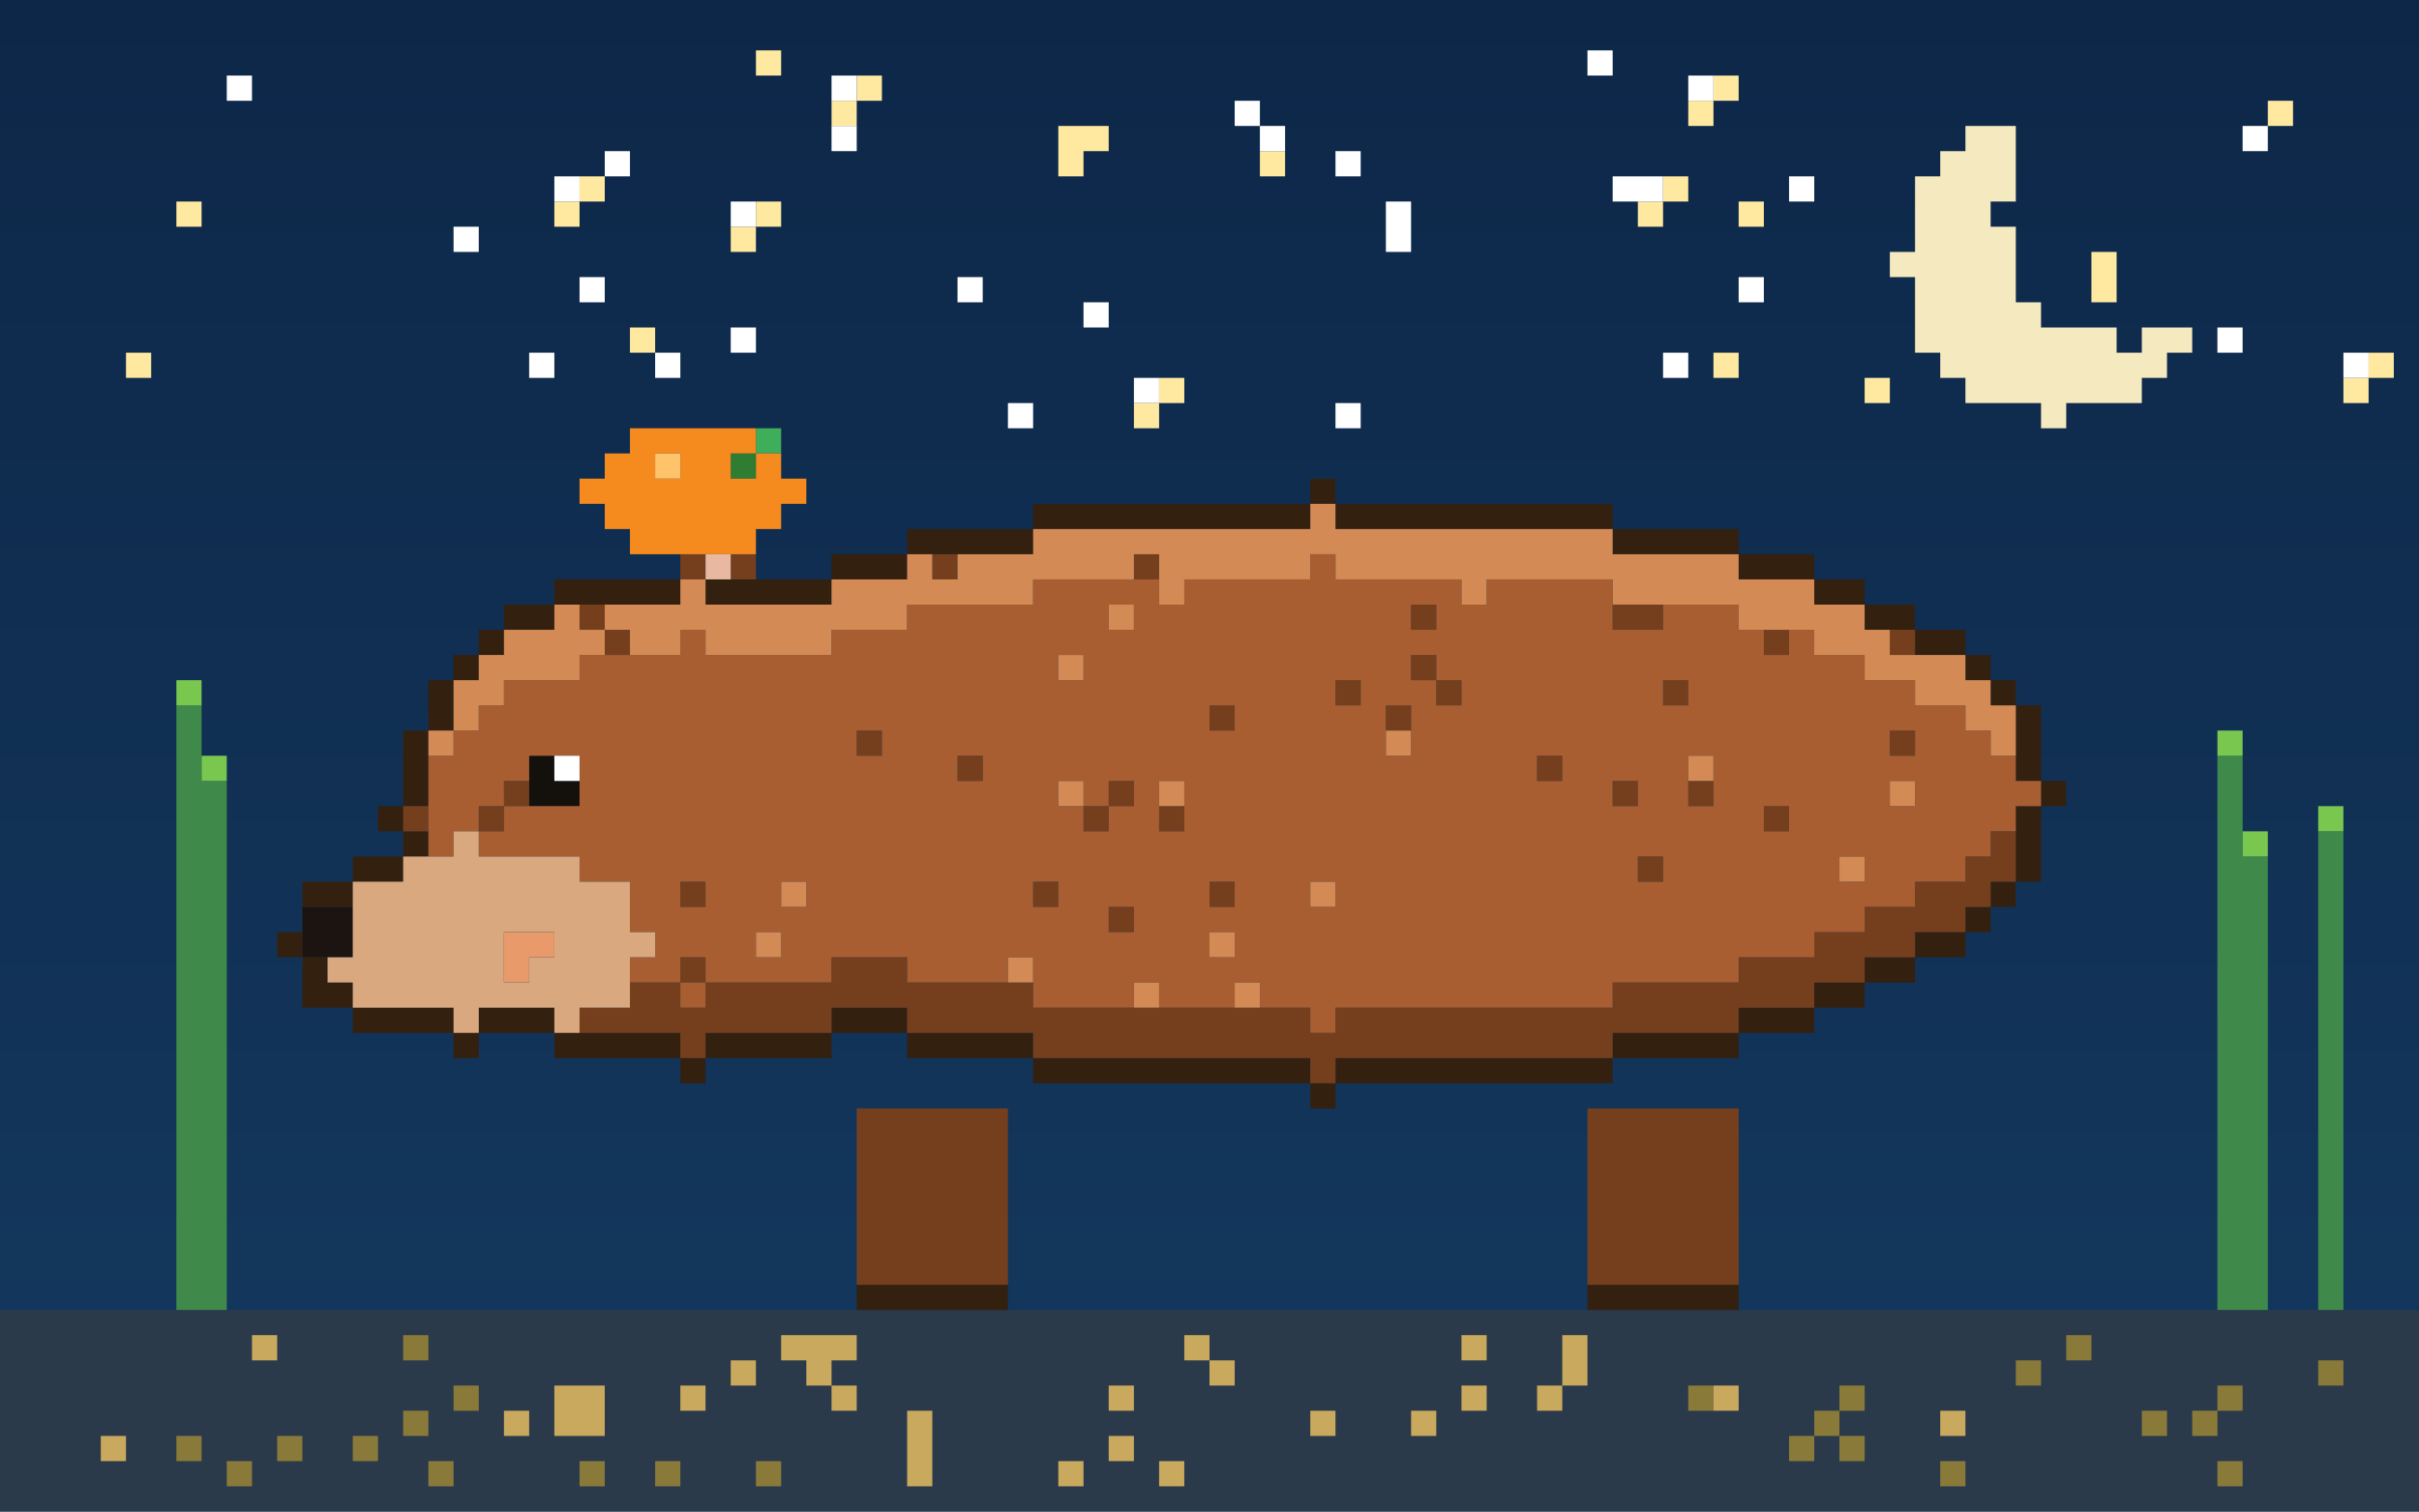
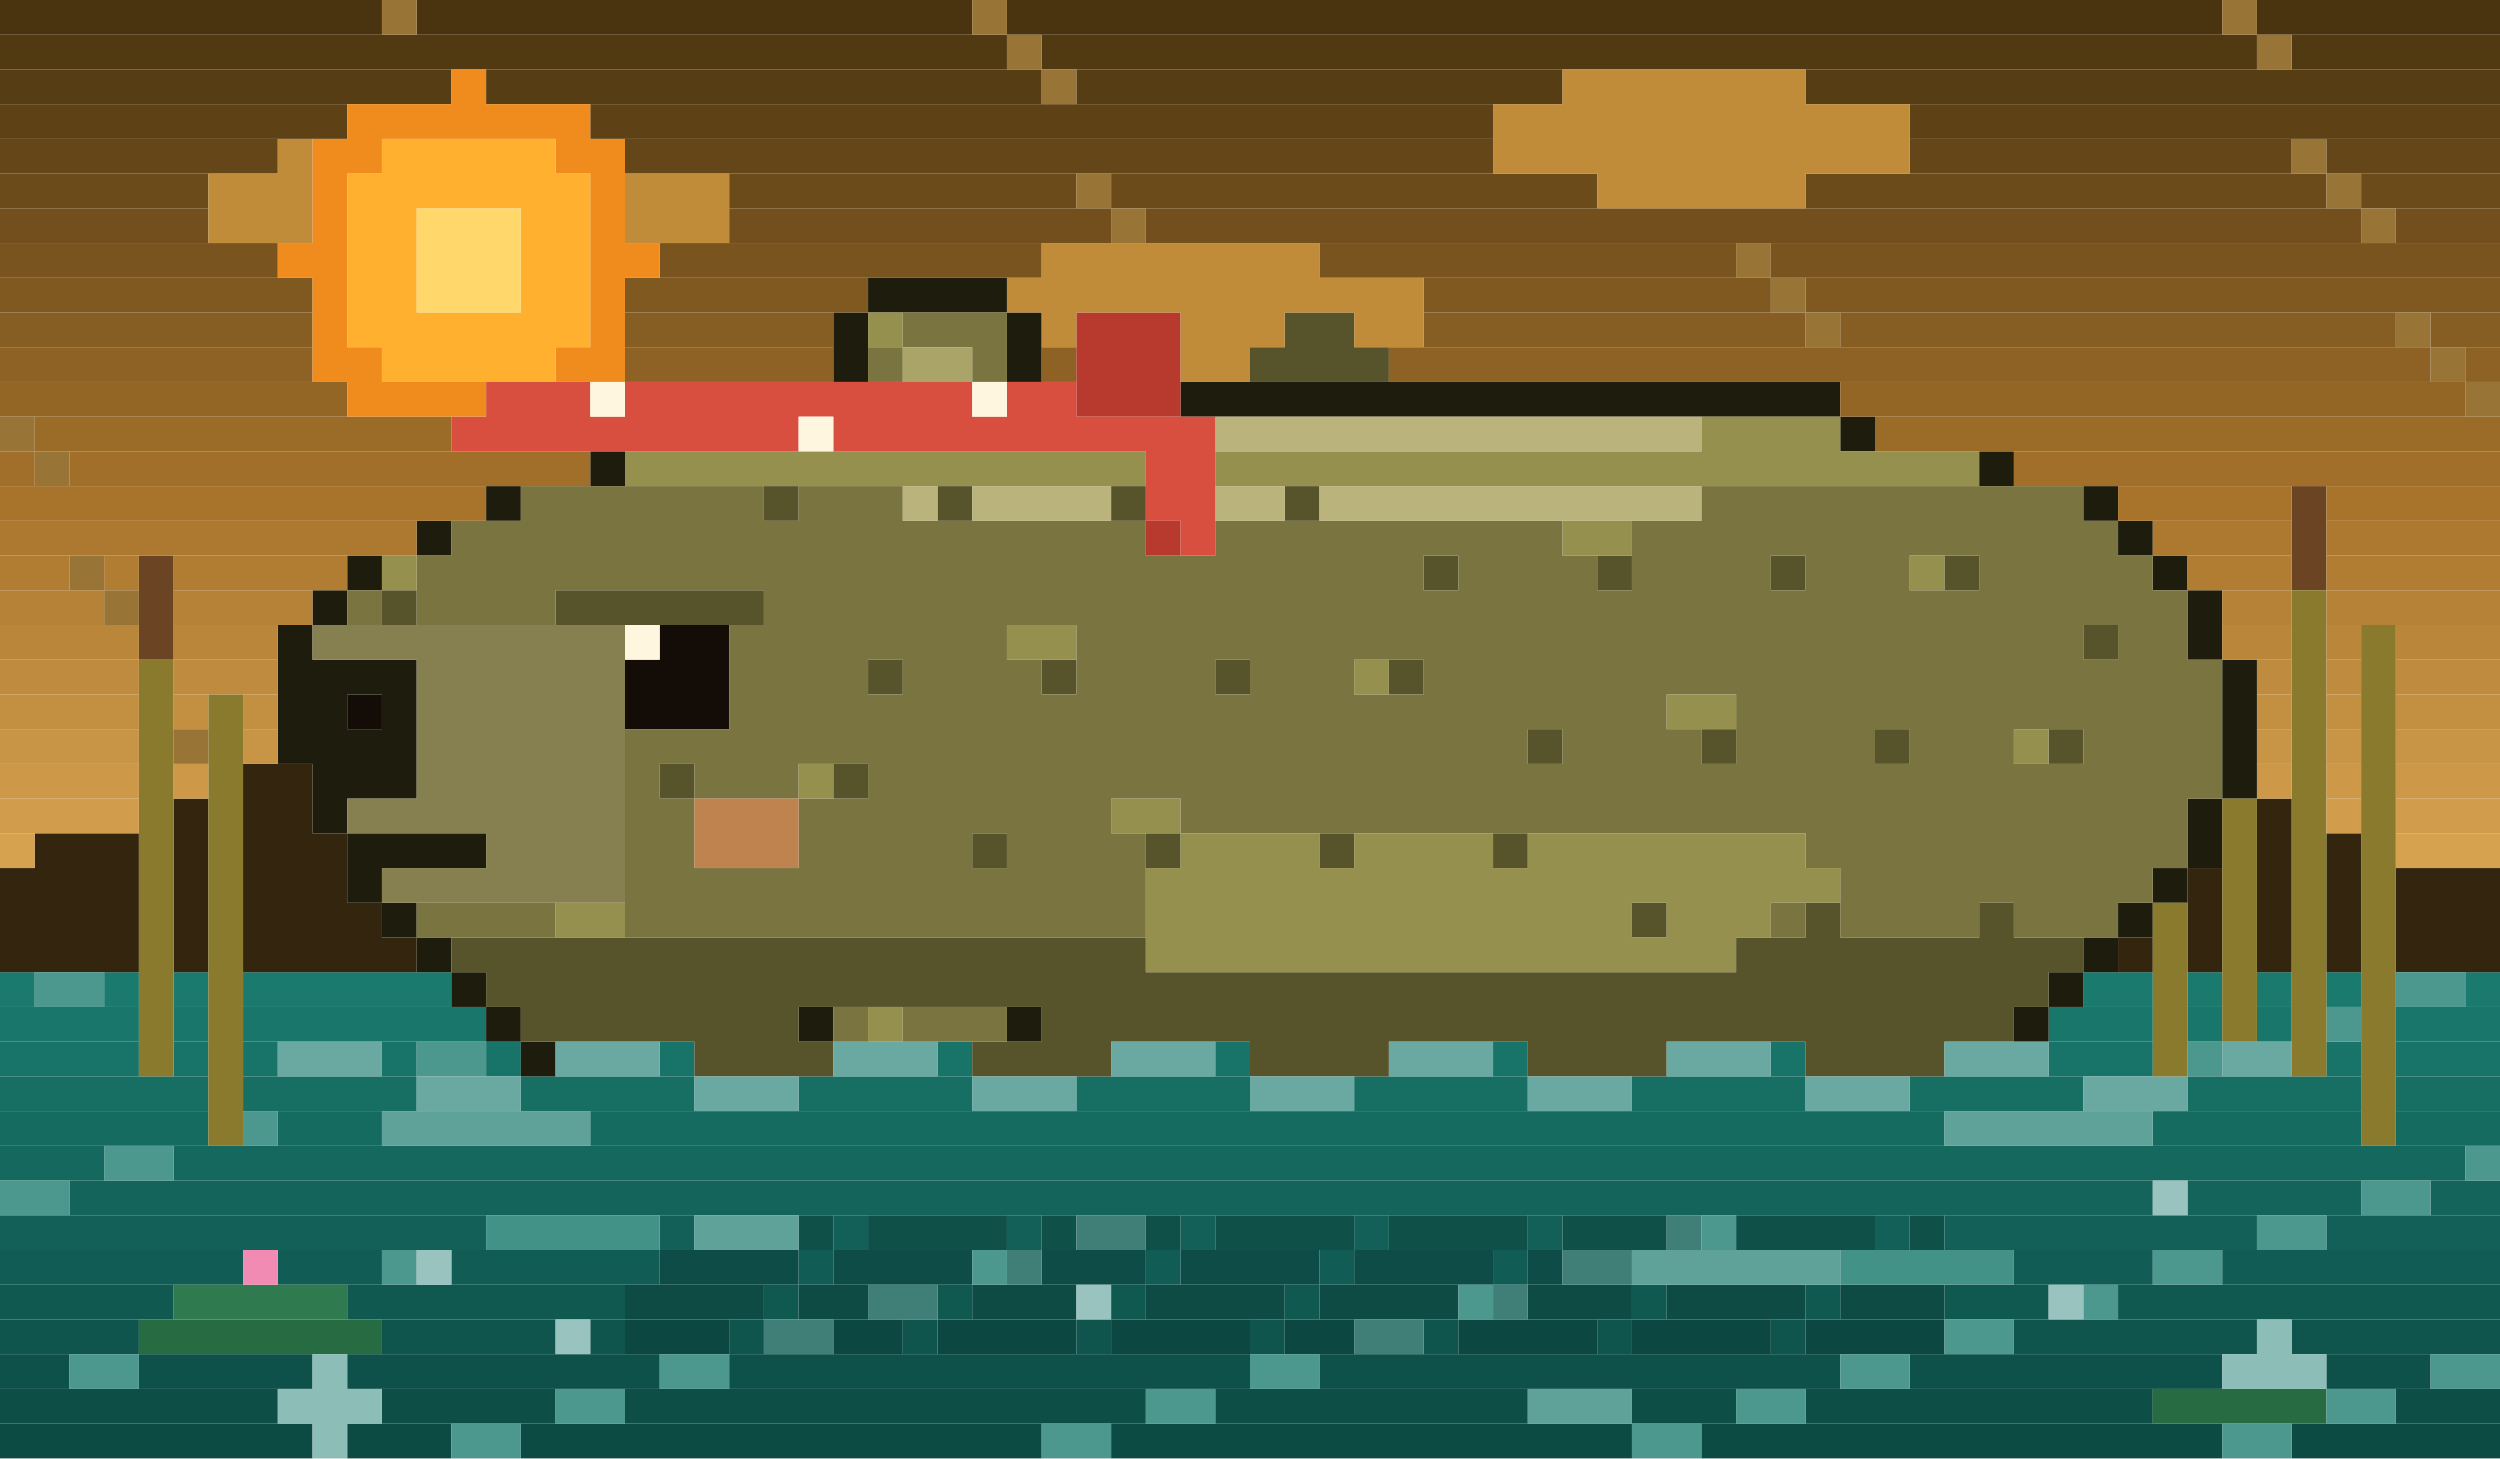
- <svg xmlns="http://www.w3.org/2000/svg" viewBox="0 0 480 300">
-   <defs>
-     <linearGradient id="g" x1="0" y1="0" x2="0" y2="1">
-       <stop offset="0" stop-color="#0d2748" />
-       <stop offset="1" stop-color="#14395f" />
-     </linearGradient>
-   </defs>
-   <rect width="480" height="300" fill="url(#g)" />
-   <rect y="260" width="480" height="40" fill="#2a3a4a" />
-   <path fill="#14100c" d="M105 150h5v5H105zM105 155h10v5H105z" />
-   <path fill="#1c1410" d="M60 180h10v5H60zM60 185h10v5H60z" />
-   <path fill="#2e7d32" d="M145 90h5v5H145z" />
-   <path fill="#33200f" d="M260 95h5v5H260zM205 100h55v5H205zM265 100h55v5H265zM180 105h25v5H180zM320 105h25v5H320zM165 110h15v5H165zM345 110h15v5H345zM110 115h25v5H110zM140 115h25v5H140zM360 115h10v5H360zM100 120h10v5H100zM370 120h10v5H370zM95 125h5v5H95zM380 125h10v5H380zM90 130h5v5H90zM390 130h5v5H390zM85 135h5v5H85zM395 135h5v5H395zM85 140h5v5H85zM400 140h5v5H400zM80 145h5v5H80zM400 145h5v5H400zM80 150h5v5H80zM400 150h5v5H400zM80 155h5v5H80zM405 155h5v5H405zM75 160h5v5H75zM400 160h5v5H400zM80 165h5v5H80zM400 165h5v5H400zM70 170h10v5H70zM400 170h5v5H400zM60 175h10v5H60zM395 175h5v5H395zM390 180h5v5H390zM55 185h5v5H55zM380 185h10v5H380zM60 190h5v5H60zM370 190h10v5H370zM60 195h10v5H60zM360 195h10v5H360zM70 200h20v5H70zM95 200h15v5H95zM165 200h15v5H165zM345 200h15v5H345zM90 205h5v5H90zM110 205h25v5H110zM140 205h25v5H140zM180 205h25v5H180zM320 205h25v5H320zM135 210h5v5H135zM205 210h55v5H205zM265 210h55v5H265zM260 215h5v5H260zM170 255h30v5H170zM315 255h30v5H315z" />
-   <path fill="#3f8a4a" d="M35 140h5v5H35zM35 145h5v5H35zM35 150h5v5H35zM440 150h5v5H440zM35 155h10v5H35zM440 155h5v5H440zM35 160h10v5H35zM440 160h5v5H440zM35 165h10v5H35zM440 165h5v5H440zM460 165h5v5H460zM35 170h10v5H35zM440 170h10v5H440zM460 170h5v5H460zM35 175h10v5H35zM440 175h10v5H440zM460 175h5v5H460zM35 180h10v5H35zM440 180h10v5H440zM460 180h5v5H460zM35 185h10v5H35zM440 185h10v5H440zM460 185h5v5H460zM35 190h10v5H35zM440 190h10v5H440zM460 190h5v5H460zM35 195h10v5H35zM440 195h10v5H440zM460 195h5v5H460zM35 200h10v5H35zM440 200h10v5H440zM460 200h5v5H460zM35 205h10v5H35zM440 205h10v5H440zM460 205h5v5H460zM35 210h10v5H35zM440 210h10v5H440zM460 210h5v5H460zM35 215h10v5H35zM440 215h10v5H440zM460 215h5v5H460zM35 220h10v5H35zM440 220h10v5H440zM460 220h5v5H460zM35 225h10v5H35zM440 225h10v5H440zM460 225h5v5H460zM35 230h10v5H35zM440 230h10v5H440zM460 230h5v5H460zM35 235h10v5H35zM440 235h10v5H440zM460 235h5v5H460zM35 240h10v5H35zM440 240h10v5H440zM460 240h5v5H460zM35 245h10v5H35zM440 245h10v5H440zM460 245h5v5H460zM35 250h10v5H35zM440 250h10v5H440zM460 250h5v5H460zM35 255h10v5H35zM440 255h10v5H440zM460 255h5v5H460z" />
-   <path fill="#3fae5a" d="M150 85h5v5H150z" />
-   <path fill="#753f1e" d="M135 110h5v5H135zM145 110h5v5H145zM185 110h5v5H185zM225 110h5v5H225zM115 120h5v5H115zM280 120h5v5H280zM320 120h10v5H320zM120 125h5v5H120zM350 125h5v5H350zM375 125h5v5H375zM280 130h5v5H280zM265 135h5v5H265zM285 135h5v5H285zM330 135h5v5H330zM240 140h5v5H240zM275 140h5v5H275zM170 145h5v5H170zM375 145h5v5H375zM190 150h5v5H190zM305 150h5v5H305zM100 155h5v5H100zM220 155h5v5H220zM320 155h5v5H320zM335 155h5v5H335zM80 160h5v5H80zM95 160h5v5H95zM215 160h5v5H215zM230 160h5v5H230zM350 160h5v5H350zM395 165h5v5H395zM325 170h5v5H325zM390 170h10v5H390zM135 175h5v5H135zM205 175h5v5H205zM240 175h5v5H240zM380 175h15v5H380zM220 180h5v5H220zM370 180h20v5H370zM360 185h20v5H360zM135 190h5v5H135zM165 190h15v5H165zM345 190h25v5H345zM125 195h10v5H125zM140 195h65v5H140zM320 195h40v5H320zM115 200h50v5H115zM180 200h80v5H180zM265 200h80v5H265zM135 205h5v5H135zM205 205h115v5H205zM260 210h5v5H260zM170 220h30v5H170zM315 220h30v5H315zM170 225h30v5H170zM315 225h30v5H315zM170 230h30v5H170zM315 230h30v5H315zM170 235h30v5H170zM315 235h30v5H315zM170 240h30v5H170zM315 240h30v5H315zM170 245h30v5H170zM315 245h30v5H315zM170 250h30v5H170zM315 250h30v5H315z" />
-   <path fill="#7ac74f" d="M35 135h5v5H35zM440 145h5v5H440zM40 150h5v5H40zM460 160h5v5H460zM445 165h5v5H445z" />
-   <path fill="#8a7a3a" d="M80 265h5v5H80zM410 265h5v5H410zM400 270h5v5H400zM460 270h5v5H460zM90 275h5v5H90zM335 275h5v5H335zM365 275h5v5H365zM440 275h5v5H440zM80 280h5v5H80zM360 280h5v5H360zM425 280h5v5H425zM435 280h5v5H435zM35 285h5v5H35zM55 285h5v5H55zM70 285h5v5H70zM355 285h5v5H355zM365 285h5v5H365zM45 290h5v5H45zM85 290h5v5H85zM115 290h5v5H115zM130 290h5v5H130zM150 290h5v5H150zM385 290h5v5H385zM440 290h5v5H440z" />
-   <path fill="#a85e31" d="M260 110h5v5H260zM205 115h25v5H205zM235 115h55v5H235zM295 115h25v5H295zM180 120h40v5H180zM225 120h55v5H225zM285 120h35v5H285zM330 120h15v5H330zM135 125h5v5H135zM165 125h185v5H165zM355 125h5v5H355zM115 130h95v5H115zM215 130h65v5H215zM285 130h85v5H285zM100 135h165v5H100zM270 135h15v5H270zM290 135h40v5H290zM335 135h45v5H335zM95 140h145v5H95zM245 140h30v5H245zM280 140h110v5H280zM90 145h80v5H90zM175 145h100v5H175zM280 145h95v5H280zM380 145h15v5H380zM85 150h20v5H85zM115 150h75v5H115zM195 150h110v5H195zM310 150h25v5H310zM340 150h60v5H340zM85 155h15v5H85zM115 155h95v5H115zM215 155h5v5H215zM225 155h5v5H225zM235 155h85v5H235zM325 155h10v5H325zM340 155h35v5H340zM380 155h25v5H380zM85 160h10v5H85zM100 160h115v5H100zM220 160h10v5H220zM235 160h115v5H235zM355 160h45v5H355zM85 165h5v5H85zM95 165h300v5H95zM115 170h210v5H115zM330 170h35v5H330zM370 170h20v5H370zM125 175h10v5H125zM140 175h15v5H140zM160 175h45v5H160zM210 175h30v5H210zM245 175h15v5H245zM265 175h115v5H265zM125 180h95v5H125zM225 180h145v5H225zM130 185h20v5H130zM155 185h85v5H155zM245 185h115v5H245zM125 190h10v5H125zM140 190h25v5H140zM180 190h20v5H180zM205 190h140v5H205zM135 195h5v5H135zM205 195h20v5H205zM230 195h15v5H230zM250 195h70v5H250zM260 200h5v5H260z" />
-   <path fill="#c9a95e" d="M50 265h5v5H50zM155 265h15v5H155zM235 265h5v5H235zM290 265h5v5H290zM310 265h5v5H310zM145 270h5v5H145zM160 270h5v5H160zM240 270h5v5H240zM310 270h5v5H310zM110 275h10v5H110zM135 275h5v5H135zM165 275h5v5H165zM220 275h5v5H220zM290 275h5v5H290zM305 275h5v5H305zM340 275h5v5H340zM100 280h5v5H100zM110 280h10v5H110zM180 280h5v5H180zM260 280h5v5H260zM280 280h5v5H280zM385 280h5v5H385zM20 285h5v5H20zM180 285h5v5H180zM220 285h5v5H220zM180 290h5v5H180zM210 290h5v5H210zM230 290h5v5H230z" />
-   <path fill="#d38a54" d="M260 100h5v5H260zM205 105h115v5H205zM180 110h5v5H180zM190 110h35v5H190zM230 110h30v5H230zM265 110h80v5H265zM135 115h5v5H135zM165 115h40v5H165zM230 115h5v5H230zM290 115h5v5H290zM320 115h40v5H320zM110 120h5v5H110zM120 120h60v5H120zM220 120h5v5H220zM345 120h25v5H345zM100 125h20v5H100zM125 125h10v5H125zM140 125h25v5H140zM360 125h15v5H360zM95 130h20v5H95zM210 130h5v5H210zM370 130h20v5H370zM90 135h10v5H90zM380 135h15v5H380zM90 140h5v5H90zM390 140h10v5H390zM85 145h5v5H85zM275 145h5v5H275zM395 145h5v5H395zM335 150h5v5H335zM210 155h5v5H210zM230 155h5v5H230zM375 155h5v5H375zM365 170h5v5H365zM155 175h5v5H155zM260 175h5v5H260zM150 185h5v5H150zM240 185h5v5H240zM200 190h5v5H200zM225 195h5v5H225zM245 195h5v5H245z" />
-   <path fill="#d9a87e" d="M90 165h5v5H90zM80 170h35v5H80zM70 175h55v5H70zM70 180h55v5H70zM70 185h30v5H70zM110 185h20v5H110zM65 190h35v5H65zM105 190h20v5H105zM70 195h55v5H70zM90 200h5v5H90zM110 200h5v5H110z" />
-   <path fill="#e89a6a" d="M100 185h10v5H100zM100 190h5v5H100z" />
-   <path fill="#e8b8a0" d="M140 110h5v5H140z" />
-   <path fill="#f58a1e" d="M125 85h25v5H125zM120 90h10v5H120zM135 90h10v5H135zM150 90h5v5H150zM115 95h45v5H115zM120 100h35v5H120zM125 105h25v5H125z" />
-   <path fill="#f5e9c0" d="M390 25h10v5H390zM385 30h15v5H385zM380 35h20v5H380zM380 40h15v5H380zM380 45h20v5H380zM375 50h25v5H375zM380 55h20v5H380zM380 60h25v5H380zM380 65h40v5H380zM425 65h10v5H425zM385 70h45v5H385zM390 75h35v5H390zM405 80h5v5H405z" />
-   <path fill="#ffc46b" d="M130 90h5v5H130z" />
-   <path fill="#ffe9a0" d="M150 10h5v5H150zM170 15h5v5H170zM340 15h5v5H340zM165 20h5v5H165zM335 20h5v5H335zM450 20h5v5H450zM210 25h10v5H210zM210 30h5v5H210zM250 30h5v5H250zM115 35h5v5H115zM330 35h5v5H330zM35 40h5v5H35zM110 40h5v5H110zM150 40h5v5H150zM325 40h5v5H325zM345 40h5v5H345zM145 45h5v5H145zM415 50h5v5H415zM415 55h5v5H415zM125 65h5v5H125zM25 70h5v5H25zM340 70h5v5H340zM470 70h5v5H470zM230 75h5v5H230zM370 75h5v5H370zM465 75h5v5H465zM225 80h5v5H225z" />
-   <path fill="#ffffff" d="M315 10h5v5H315zM45 15h5v5H45zM165 15h5v5H165zM335 15h5v5H335zM245 20h5v5H245zM165 25h5v5H165zM250 25h5v5H250zM445 25h5v5H445zM120 30h5v5H120zM265 30h5v5H265zM110 35h5v5H110zM320 35h10v5H320zM355 35h5v5H355zM145 40h5v5H145zM275 40h5v5H275zM90 45h5v5H90zM275 45h5v5H275zM115 55h5v5H115zM190 55h5v5H190zM345 55h5v5H345zM215 60h5v5H215zM145 65h5v5H145zM440 65h5v5H440zM105 70h5v5H105zM130 70h5v5H130zM330 70h5v5H330zM465 70h5v5H465zM225 75h5v5H225zM200 80h5v5H200zM265 80h5v5H265zM110 150h5v5H110z" />
+ <svg xmlns="http://www.w3.org/2000/svg" viewBox="0 0 432 252">
+   <path fill="#0c4a44" d="M0 246h54v6H0zM60 246h18v6H60zM90 246h90v6H90zM192 246h90v6H192zM294 246h90v6H294zM396 246h36v6H396z" />
+   <path fill="#0d4742" d="M108 228h18v6H108zM144 228h12v6H144zM162 228h24v6H162zM192 228h24v6H192zM222 228h12v6H222zM252 228h24v6H252zM282 228h24v6H282zM312 228h24v6H312z" />
+   <path fill="#0d4b44" d="M108 222h24v6H108zM138 222h12v6H138zM168 222h18v6H168zM198 222h24v6H198zM228 222h24v6H228zM264 222h18v6H264zM288 222h24v6H288zM318 222h18v6H318z" />
+   <path fill="#0d4e47" d="M0 240h48v6H0zM66 240h30v6H66zM108 240h90v6H108zM210 240h54v6H210zM282 240h18v6H282zM312 240h60v6H312zM414 240h18v6H414z" />
+   <path fill="#0e4d47" d="M114 216h24v6H114zM144 216h24v6H144zM180 216h18v6H180zM204 216h24v6H204zM234 216h24v6H234zM264 216h6v6H264z" />
+   <path fill="#0e514a" d="M0 234h12v6H0zM24 234h30v6H24zM60 234h54v6H60zM126 234h90v6H126zM228 234h90v6H228zM330 234h54v6H330zM402 234h18v6H402z" />
+   <path fill="#0f5149" d="M138 210h6v6H138zM150 210h24v6H150zM180 210h6v6H180zM198 210h6v6H198zM210 210h24v6H210zM240 210h24v6H240zM270 210h18v6H270zM300 210h24v6H300zM330 210h6v6H330z" />
+   <path fill="#0f554e" d="M0 228h24v6H0zM66 228h30v6H66zM102 228h6v6H102zM126 228h6v6H126zM156 228h6v6H156zM186 228h6v6H186zM216 228h6v6H216zM246 228h6v6H246zM276 228h6v6H276zM306 228h6v6H306zM348 228h42v6H348zM396 228h36v6H396z" />
+   <path fill="#105951" d="M0 222h30v6H0zM60 222h48v6H60zM132 222h6v6H132zM162 222h6v6H162zM192 222h6v6H192zM222 222h6v6H222zM282 222h6v6H282zM312 222h6v6H312zM336 222h18v6H336zM366 222h66v6H366z" />
+   <path fill="#115c54" d="M0 216h42v6H0zM48 216h18v6H48zM78 216h36v6H78zM138 216h6v6H138zM198 216h6v6H198zM228 216h6v6H228zM258 216h6v6H258zM348 216h24v6H348zM384 216h48v6H384z" />
+   <path fill="#126057" d="M0 210h84v6H0zM114 210h6v6H114zM144 210h6v6H144zM174 210h6v6H174zM204 210h6v6H204zM234 210h6v6H234zM264 210h6v6H264zM324 210h6v6H324zM336 210h54v6H336zM402 210h30v6H402z" />
+   <path fill="#140c06" d="M114 108h12v6H114zM108 114h18v6H108zM60 120h6v6H60zM108 120h18v6H108z" />
+   <path fill="#14645b" d="M12 204h360v6H12zM378 204h30v6H378zM420 204h12v6H420z" />
+   <path fill="#15685e" d="M0 198h18v6H0zM30 198h396v6H30z" />
+   <path fill="#166b61" d="M0 192h36v6H0zM48 192h18v6H48zM102 192h234v6H102zM372 192h36v6H372zM414 192h18v6H414z" />
+   <path fill="#176f64" d="M0 186h36v6H0zM42 186h30v6H42zM90 186h30v6H90zM138 186h30v6H138zM186 186h30v6H186zM234 186h30v6H234zM282 186h30v6H282zM330 186h30v6H330zM378 186h30v6H378zM414 186h18v6H414z" />
+   <path fill="#187368" d="M0 180h24v6H0zM30 180h6v6H30zM42 180h6v6H42zM66 180h6v6H66zM84 180h6v6H84zM114 180h6v6H114zM162 180h6v6H162zM210 180h6v6H210zM258 180h6v6H258zM306 180h6v6H306zM354 180h18v6H354zM402 180h6v6H402zM414 180h18v6H414z" />
+   <path fill="#19766b" d="M0 174h24v6H0zM30 174h6v6H30zM42 174h42v6H42zM354 174h18v6H354zM378 174h6v6H378zM390 174h6v6H390zM414 174h18v6H414z" />
+   <path fill="#1a7a6e" d="M0 168h6v6H0zM18 168h6v6H18zM30 168h6v6H30zM42 168h36v6H42zM360 168h12v6H360zM378 168h6v6H378zM390 168h6v6H390zM402 168h6v6H402zM426 168h6v6H426z" />
+   <path fill="#1e1d0d" d="M150 48h24v6H150zM144 54h6v6H144zM174 54h6v6H174zM144 60h6v6H144zM174 60h6v6H174zM204 66h114v6H204zM318 72h6v6H318zM102 78h6v6H102zM342 78h6v6H342zM84 84h6v6H84zM360 84h6v6H360zM72 90h6v6H72zM366 90h6v6H366zM60 96h6v6H60zM372 96h6v6H372zM54 102h6v6H54zM378 102h6v6H378zM48 108h6v6H48zM378 108h6v6H378zM48 114h24v6H48zM384 114h6v6H384zM48 120h12v6H48zM66 120h6v6H66zM384 120h6v6H384zM48 126h24v6H48zM384 126h6v6H384zM54 132h18v6H54zM384 132h6v6H384zM54 138h6v6H54zM378 138h6v6H378zM60 144h24v6H60zM378 144h6v6H378zM60 150h6v6H60zM372 150h6v6H372zM66 156h6v6H66zM366 156h6v6H366zM72 162h6v6H72zM360 162h6v6H360zM78 168h6v6H78zM354 168h6v6H354zM84 174h6v6H84zM138 174h6v6H138zM174 174h6v6H174zM348 174h6v6H348zM90 180h6v6H90z" />
+   <path fill="#276b43" d="M24 228h42v6H24zM372 240h30v6H372z" />
+   <path fill="#2f7a4f" d="M30 222h30v6H30z" />
+   <path fill="#33250e" d="M42 132h12v6H42zM30 138h6v6H30zM42 138h12v6H42zM390 138h6v6H390zM6 144h18v6H6zM30 144h6v6H30zM42 144h18v6H42zM390 144h6v6H390zM402 144h6v6H402zM0 150h24v6H0zM30 150h6v6H30zM42 150h18v6H42zM378 150h6v6H378zM390 150h6v6H390zM402 150h6v6H402zM414 150h18v6H414zM0 156h24v6H0zM30 156h6v6H30zM42 156h24v6H42zM378 156h6v6H378zM390 156h6v6H390zM402 156h6v6H402zM414 156h18v6H414zM0 162h24v6H0zM30 162h6v6H30zM42 162h30v6H42zM366 162h6v6H366zM378 162h6v6H378zM390 162h6v6H390zM402 162h6v6H402zM414 162h18v6H414z" />
+   <path fill="#407f77" d="M186 210h12v6H186zM288 210h6v6H288zM174 216h6v6H174zM270 216h12v6H270zM150 222h12v6H150zM258 222h6v6H258zM132 228h12v6H132zM234 228h12v6H234z" />
+   <path fill="#439288" d="M84 210h30v6H84zM318 216h30v6H318z" />
+   <path fill="#4a3410" d="M0 0h66v6H0zM72 0h96v6H72zM174 0h210v6H174zM390 0h42v6H390z" />
+   <path fill="#4c978e" d="M6 168h12v6H6zM414 168h12v6H414zM402 174h6v6H402zM72 180h12v6H72zM378 180h6v6H378zM42 192h6v6H42zM18 198h12v6H18zM426 198h6v6H426zM0 204h12v6H0zM408 204h12v6H408zM294 210h6v6H294zM390 210h12v6H390zM66 216h6v6H66zM168 216h6v6H168zM372 216h12v6H372zM252 222h6v6H252zM360 222h6v6H360zM336 228h12v6H336zM12 234h12v6H12zM114 234h12v6H114zM216 234h12v6H216zM318 234h12v6H318zM420 234h12v6H420zM96 240h12v6H96zM198 240h12v6H198zM300 240h12v6H300zM402 240h12v6H402zM78 246h12v6H78zM180 246h12v6H180zM282 246h12v6H282zM384 246h12v6H384z" />
+   <path fill="#513912" d="M0 6h174v6H0zM180 6h210v6H180zM396 6h36v6H396z" />
+   <path fill="#573d14" d="M0 12h78v6H0zM84 12h96v6H84zM186 12h84v6H186zM312 12h120v6H312z" />
+   <path fill="#57542c" d="M222 54h12v6H222zM216 60h24v6H216zM132 84h6v6H132zM162 84h6v6H162zM192 84h6v6H192zM222 84h6v6H222zM246 96h6v6H246zM276 96h6v6H276zM306 96h6v6H306zM336 96h6v6H336zM66 102h6v6H66zM96 102h36v6H96zM360 108h6v6H360zM150 114h6v6H150zM180 114h6v6H180zM210 114h6v6H210zM240 114h6v6H240zM264 126h6v6H264zM294 126h6v6H294zM324 126h6v6H324zM354 126h6v6H354zM114 132h6v6H114zM144 132h6v6H144zM168 144h6v6H168zM198 144h6v6H198zM228 144h6v6H228zM258 144h6v6H258zM282 156h6v6H282zM312 156h6v6H312zM342 156h6v6H342zM78 162h120v6H78zM300 162h60v6H300zM84 168h270v6H84zM90 174h48v6H90zM180 174h168v6H180zM120 180h24v6H120zM168 180h24v6H168zM216 180h24v6H216zM264 180h24v6H264zM312 180h24v6H312z" />
+   <path fill="#5e4216" d="M0 18h60v6H0zM102 18h156v6H102zM330 18h102v6H330z" />
+   <path fill="#5fa29a" d="M66 192h36v6H66zM336 192h36v6H336zM120 210h18v6H120zM282 216h36v6H282zM264 240h18v6H264z" />
+   <path fill="#654618" d="M0 24h48v6H0zM108 24h150v6H108zM330 24h66v6H330zM402 24h30v6H402z" />
+   <path fill="#6aa9a1" d="M48 180h18v6H48zM96 180h18v6H96zM144 180h18v6H144zM192 180h18v6H192zM240 180h18v6H240zM288 180h18v6H288zM336 180h18v6H336zM384 180h12v6H384zM72 186h18v6H72zM120 186h18v6H120zM168 186h18v6H168zM216 186h18v6H216zM264 186h18v6H264zM312 186h18v6H312zM360 186h18v6H360z" />
+   <path fill="#6b4423" d="M396 84h6v6H396zM396 90h6v6H396zM24 96h6v6H24zM396 96h6v6H396zM24 102h6v6H24zM24 108h6v6H24z" />
+   <path fill="#6c4b1a" d="M0 30h36v6H0zM126 30h60v6H126zM192 30h84v6H192zM312 30h90v6H312zM408 30h24v6H408z" />
+   <path fill="#724f1c" d="M0 36h36v6H0zM126 36h66v6H126zM198 36h210v6H198zM414 36h18v6H414z" />
+   <path fill="#79541e" d="M0 42h48v6H0zM114 42h66v6H114zM228 42h72v6H228zM306 42h126v6H306z" />
+   <path fill="#7a7440" d="M156 54h18v6H156zM150 60h6v6H150zM168 60h6v6H168zM90 84h42v6H90zM138 84h18v6H138zM294 84h66v6H294zM78 90h120v6H78zM210 90h60v6H210zM282 90h84v6H282zM72 96h174v6H72zM252 96h24v6H252zM282 96h24v6H282zM312 96h18v6H312zM342 96h30v6H342zM60 102h6v6H60zM72 102h24v6H72zM132 102h246v6H132zM126 108h48v6H126zM186 108h174v6H186zM366 108h12v6H366zM126 114h24v6H126zM156 114h24v6H156zM186 114h24v6H186zM216 114h18v6H216zM246 114h138v6H246zM126 120h162v6H126zM300 120h84v6H300zM108 126h156v6H108zM270 126h24v6H270zM300 126h24v6H300zM330 126h18v6H330zM360 126h24v6H360zM108 132h6v6H108zM120 132h18v6H120zM150 132h234v6H150zM108 138h12v6H108zM138 138h54v6H138zM204 138h174v6H204zM108 144h12v6H108zM138 144h30v6H138zM174 144h24v6H174zM312 144h66v6H312zM108 150h90v6H108zM318 150h54v6H318zM72 156h24v6H72zM108 156h90v6H108zM306 156h6v6H306zM318 156h24v6H318zM348 156h18v6H348zM144 174h6v6H144zM156 174h18v6H156z" />
+   <path fill="#805920" d="M0 48h54v6H0zM108 48h42v6H108zM246 48h60v6H246zM312 48h120v6H312z" />
+   <path fill="#865d22" d="M0 54h54v6H0zM108 54h36v6H108zM246 54h66v6H246zM318 54h96v6H318zM420 54h12v6H420z" />
+   <path fill="#868050" d="M54 108h54v6H54zM72 114h36v6H72zM72 120h36v6H72zM72 126h36v6H72zM72 132h36v6H72zM60 138h48v6H60zM84 144h24v6H84zM66 150h42v6H66z" />
+   <path fill="#8a7a2e" d="M396 102h6v6H396zM396 108h6v6H396zM408 108h6v6H408zM24 114h6v6H24zM396 114h6v6H396zM408 114h6v6H408zM24 120h6v6H24zM36 120h6v6H36zM396 120h6v6H396zM408 120h6v6H408zM24 126h6v6H24zM36 126h6v6H36zM396 126h6v6H396zM408 126h6v6H408zM24 132h6v6H24zM36 132h6v6H36zM396 132h6v6H396zM408 132h6v6H408zM24 138h6v6H24zM36 138h6v6H36zM384 138h6v6H384zM396 138h6v6H396zM408 138h6v6H408zM24 144h6v6H24zM36 144h6v6H36zM384 144h6v6H384zM396 144h6v6H396zM408 144h6v6H408zM24 150h6v6H24zM36 150h6v6H36zM384 150h6v6H384zM396 150h6v6H396zM408 150h6v6H408zM24 156h6v6H24zM36 156h6v6H36zM372 156h6v6H372zM384 156h6v6H384zM396 156h6v6H396zM408 156h6v6H408zM24 162h6v6H24zM36 162h6v6H36zM372 162h6v6H372zM384 162h6v6H384zM396 162h6v6H396zM408 162h6v6H408zM24 168h6v6H24zM36 168h6v6H36zM372 168h6v6H372zM384 168h6v6H384zM396 168h6v6H396zM408 168h6v6H408zM24 174h6v6H24zM36 174h6v6H36zM372 174h6v6H372zM384 174h6v6H384zM396 174h6v6H396zM408 174h6v6H408zM24 180h6v6H24zM36 180h6v6H36zM372 180h6v6H372zM396 180h6v6H396zM408 180h6v6H408zM36 186h6v6H36zM408 186h6v6H408zM36 192h6v6H36zM408 192h6v6H408z" />
+   <path fill="#8d6224" d="M0 60h54v6H0zM108 60h36v6H108zM180 60h6v6H180zM240 60h180v6H240zM426 60h6v6H426z" />
+   <path fill="#8dbdb7" d="M390 228h6v6H390zM54 234h6v6H54zM384 234h18v6H384zM48 240h18v6H48zM54 246h6v6H54z" />
+   <path fill="#946626" d="M0 66h60v6H0zM318 66h108v6H318z" />
+   <path fill="#96904f" d="M150 54h6v6H150zM294 72h24v6H294zM108 78h90v6H108zM210 78h132v6H210zM270 90h12v6H270zM66 96h6v6H66zM330 96h6v6H330zM174 108h12v6H174zM234 114h6v6H234zM288 120h12v6H288zM348 126h6v6H348zM138 132h6v6H138zM192 138h12v6H192zM204 144h24v6H204zM234 144h24v6H234zM264 144h48v6H264zM198 150h120v6H198zM96 156h12v6H96zM198 156h84v6H198zM288 156h18v6H288zM198 162h102v6H198zM150 174h6v6H150z" />
+   <path fill="#98c3be" d="M372 204h6v6H372zM72 216h6v6H72zM186 222h6v6H186zM354 222h6v6H354zM96 228h6v6H96z" />
+   <path fill="#997437" d="M66 0h6v6H66zM168 0h6v6H168zM384 0h6v6H384zM174 6h6v6H174zM390 6h6v6H390zM180 12h6v6H180zM396 24h6v6H396zM186 30h6v6H186zM402 30h6v6H402zM192 36h6v6H192zM408 36h6v6H408zM300 42h6v6H300zM306 48h6v6H306zM312 54h6v6H312zM414 54h6v6H414zM420 60h6v6H420zM426 66h6v6H426zM0 72h6v6H0zM6 78h6v6H6zM12 96h6v6H12zM18 102h6v6H18zM30 126h6v6H30z" />
+   <path fill="#9b6b28" d="M6 72h72v6H6zM324 72h108v6H324z" />
+   <path fill="#a16f2a" d="M0 78h6v6H0zM12 78h90v6H12zM348 78h84v6H348z" />
+   <path fill="#a8742c" d="M0 84h84v6H0zM366 84h30v6H366zM402 84h30v6H402z" />
+   <path fill="#aaa468" d="M156 60h12v6H156z" />
+   <path fill="#ad7930" d="M0 90h72v6H0zM372 90h24v6H372zM402 90h30v6H402z" />
+   <path fill="#b17d33" d="M0 96h12v6H0zM18 96h6v6H18zM30 96h30v6H30zM378 96h18v6H378zM402 96h30v6H402z" />
+   <path fill="#b68237" d="M0 102h18v6H0zM30 102h24v6H30zM384 102h12v6H384zM402 102h30v6H402z" />
+   <path fill="#b83a2e" d="M186 54h18v6H186zM186 60h18v6H186zM186 66h18v6H186zM198 90h6v6H198z" />
+   <path fill="#ba863a" d="M0 108h24v6H0zM30 108h18v6H30zM384 108h12v6H384zM402 108h6v6H402zM414 108h18v6H414z" />
+   <path fill="#bab47c" d="M210 72h84v6H210zM156 84h6v6H156zM168 84h24v6H168zM210 84h12v6H210zM228 84h66v6H228z" />
+   <path fill="#bf834f" d="M120 138h18v6H120zM120 144h18v6H120z" />
+   <path fill="#bf8b3e" d="M0 114h24v6H0zM30 114h18v6H30zM390 114h6v6H390zM402 114h6v6H402zM414 114h18v6H414z" />
+   <path fill="#c08c3a" d="M270 12h42v6H270zM258 18h72v6H258zM48 24h6v6H48zM258 24h72v6H258zM36 30h18v6H36zM108 30h18v6H108zM276 30h36v6H276zM36 36h18v6H36zM108 36h18v6H108zM180 42h48v6H180zM174 48h72v6H174zM180 54h6v6H180zM204 54h18v6H204zM234 54h12v6H234zM204 60h12v6H204z" />
+   <path fill="#c38f41" d="M0 120h24v6H0zM30 120h6v6H30zM42 120h6v6H42zM390 120h6v6H390zM402 120h6v6H402zM414 120h18v6H414z" />
+   <path fill="#c89445" d="M0 126h24v6H0zM42 126h6v6H42zM390 126h6v6H390zM402 126h6v6H402zM414 126h18v6H414z" />
+   <path fill="#cd9949" d="M0 132h24v6H0zM30 132h6v6H30zM390 132h6v6H390zM402 132h6v6H402zM414 132h18v6H414z" />
+   <path fill="#d19d4c" d="M0 138h24v6H0zM402 138h6v6H402zM414 138h18v6H414z" />
+   <path fill="#d6a250" d="M0 144h6v6H0zM414 144h18v6H414z" />
+   <path fill="#d84f3f" d="M84 66h18v6H84zM108 66h60v6H108zM174 66h12v6H174zM78 72h60v6H78zM144 72h66v6H144zM198 78h12v6H198zM198 84h12v6H198zM204 90h6v6H204z" />
+   <path fill="#f08c1e" d="M78 12h6v6H78zM60 18h42v6H60zM54 24h12v6H54zM96 24h12v6H96zM54 30h6v6H54zM102 30h6v6H102zM54 36h6v6H54zM102 36h6v6H102zM48 42h12v6H48zM102 42h12v6H102zM54 48h6v6H54zM102 48h6v6H102zM54 54h6v6H54zM102 54h6v6H102zM54 60h12v6H54zM96 60h12v6H96zM60 66h24v6H60z" />
+   <path fill="#f28bb4" d="M42 216h6v6H42z" />
+   <path fill="#ffb02e" d="M66 24h30v6H66zM60 30h42v6H60zM60 36h12v6H60zM90 36h12v6H90zM60 42h12v6H60zM90 42h12v6H90zM60 48h12v6H60zM90 48h12v6H90zM60 54h42v6H60zM66 60h30v6H66z" />
+   <path fill="#ffd76a" d="M72 36h18v6H72zM72 42h18v6H72zM72 48h18v6H72z" />
+   <path fill="#fff6e0" d="M102 66h6v6H102zM168 66h6v6H168zM138 72h6v6H138zM108 108h6v6H108z" />
</svg>
